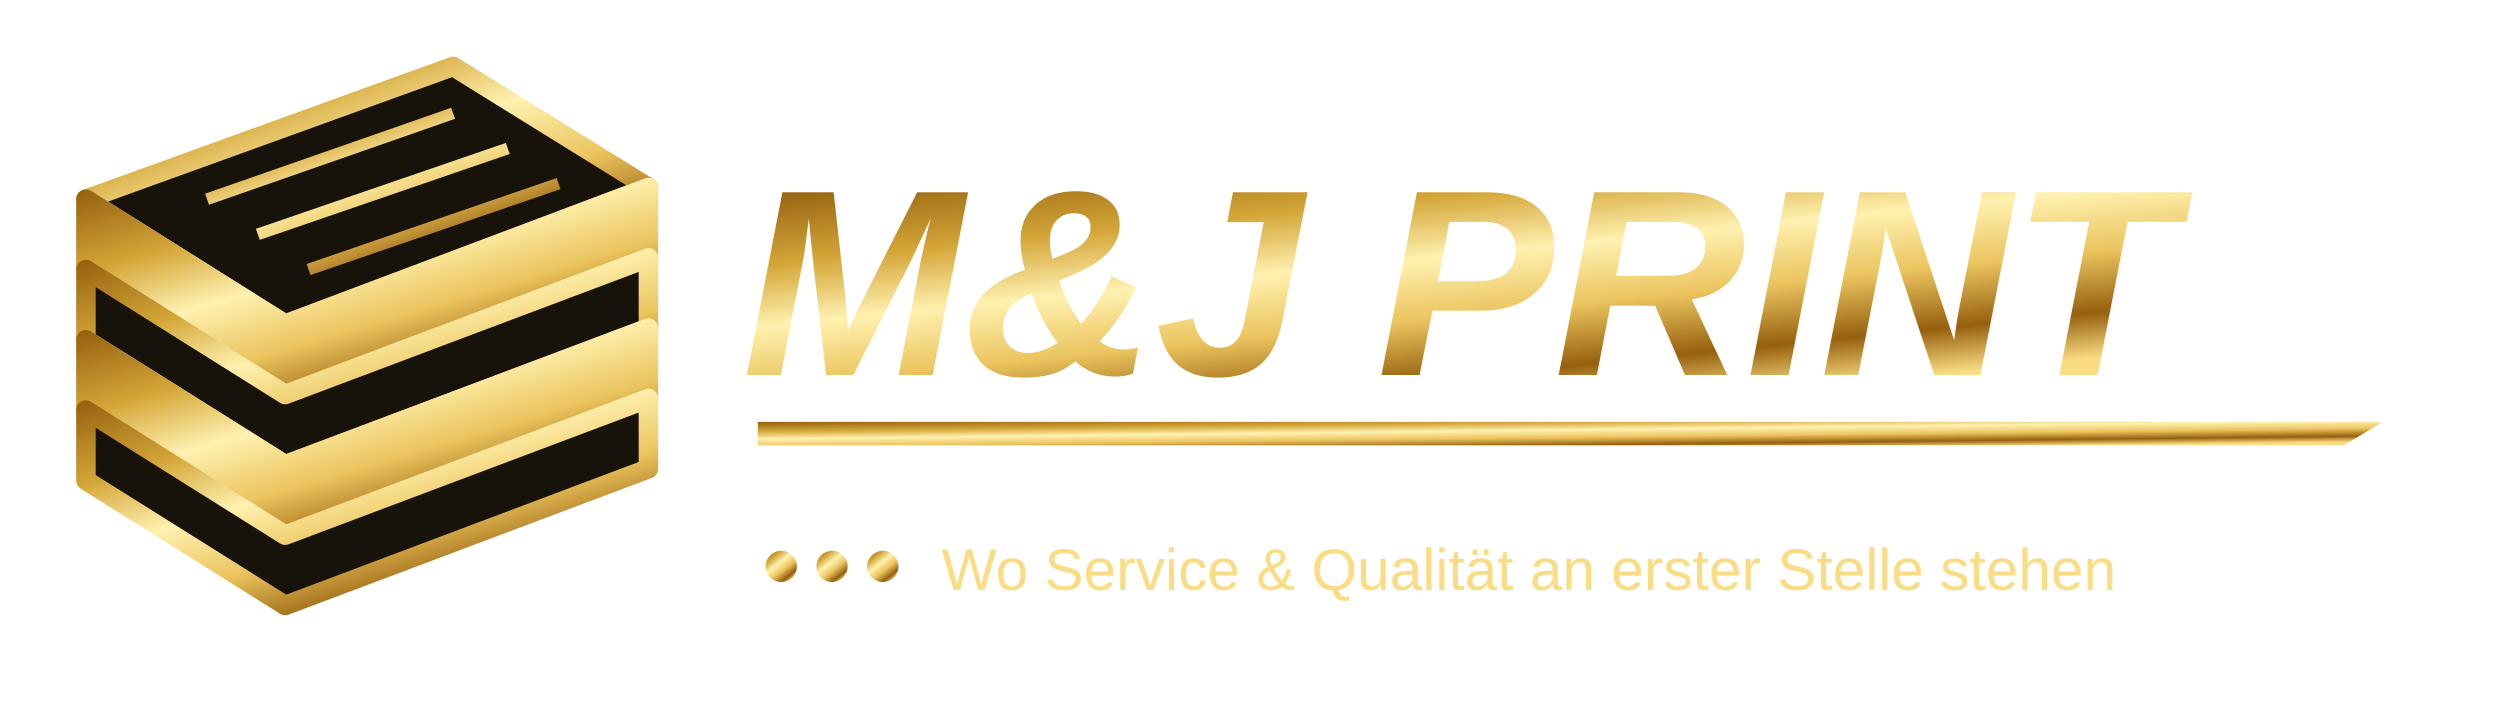
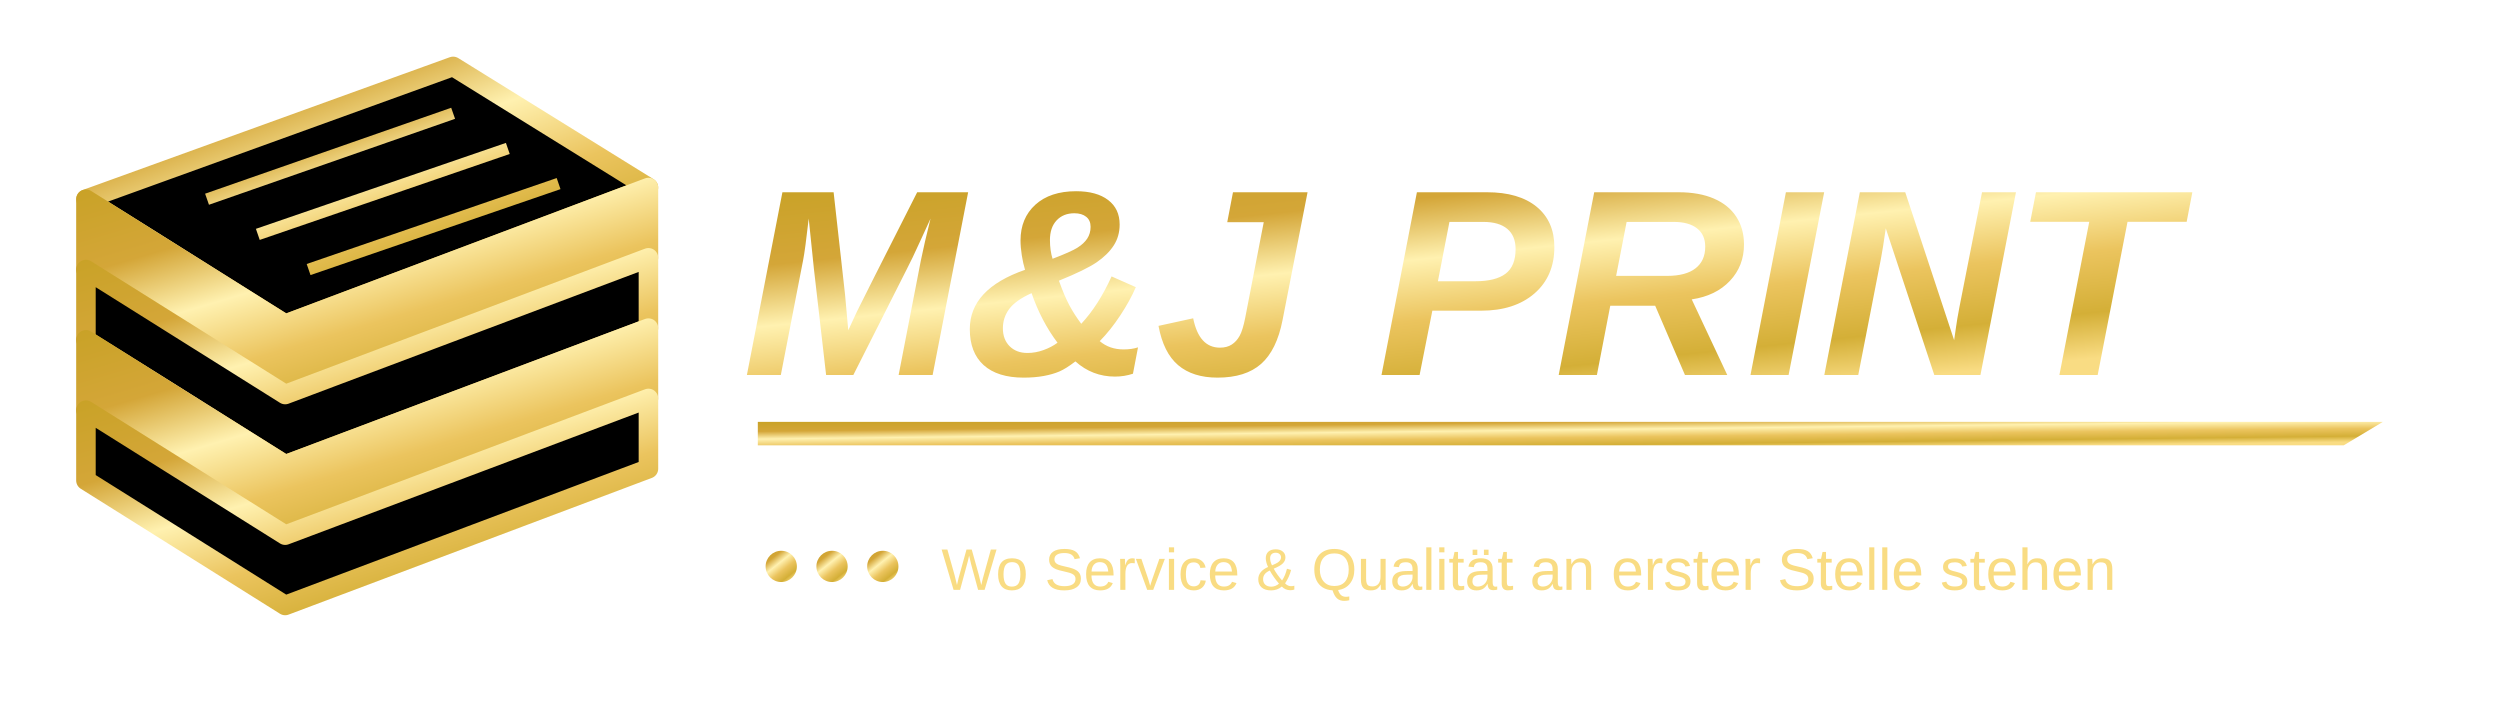
<svg xmlns="http://www.w3.org/2000/svg" viewBox="0 0 640 180" role="img">
  <defs>
    <linearGradient id="g" x2=".8" y2="1">
-       <stop stop-color="#94600F" />
+       <stop stop-color="#C9A227" />
      <stop offset=".25" stop-color="#D4A638" />
      <stop offset=".45" stop-color="#FFF1B0" />
      <stop offset=".65" stop-color="#EBC45E" />
-       <stop offset=".85" stop-color="#96600E" />
+       <stop offset=".85" stop-color="#D4AF37" />
      <stop offset="1" stop-color="#F9DC83" />
    </linearGradient>
  </defs>
  <g stroke="url(#g)" stroke-width="5" stroke-linejoin="round">
-     <path d="M22 51L116 17 166 48 73 83Z" fill="#17120a" />
+     <path d="M22 51L116 17 166 48 73 83Z" fill="#000000" />
    <path d="M22 69L73 101 166 66V48L73 83 22 51Z" fill="url(#g)" />
-     <path d="M22 87L73 119 166 84V66L73 101 22 69Z" fill="#17120a" />
+     <path d="M22 87L73 119 166 84V66L73 101 22 69Z" fill="#000000" />
    <path d="M22 105L73 137 166 102V84L73 119 22 87Z" fill="url(#g)" />
-     <path d="M22 123L73 155 166 120V102L73 137 22 105Z" fill="#17120a" />
+     <path d="M22 123L73 155 166 120V102L73 137 22 105Z" fill="#000000" />
    <path d="M53 51L116 29M66 60L130 38M79 69L143 47" fill="none" stroke-width="3" />
  </g>
  <text x="190" y="96" fill="url(#g)" font-family="Arial,sans-serif" font-size="68" font-weight="900" font-style="italic" textLength="420" lengthAdjust="spacingAndGlyphs">M&amp;J PRINT</text>
  <g fill="url(#g)">
    <path d="M194 108H610L600 114H194Z" />
    <circle cx="200" cy="145" r="4" />
    <circle cx="213" cy="145" r="4" />
    <circle cx="226" cy="145" r="4" />
  </g>
  <text x="241" y="151" fill="#F9DC83" font-family="Arial,sans-serif" font-size="15" letter-spacing="0">Wo Service &amp; Qualität an erster Stelle stehen</text>
</svg>
